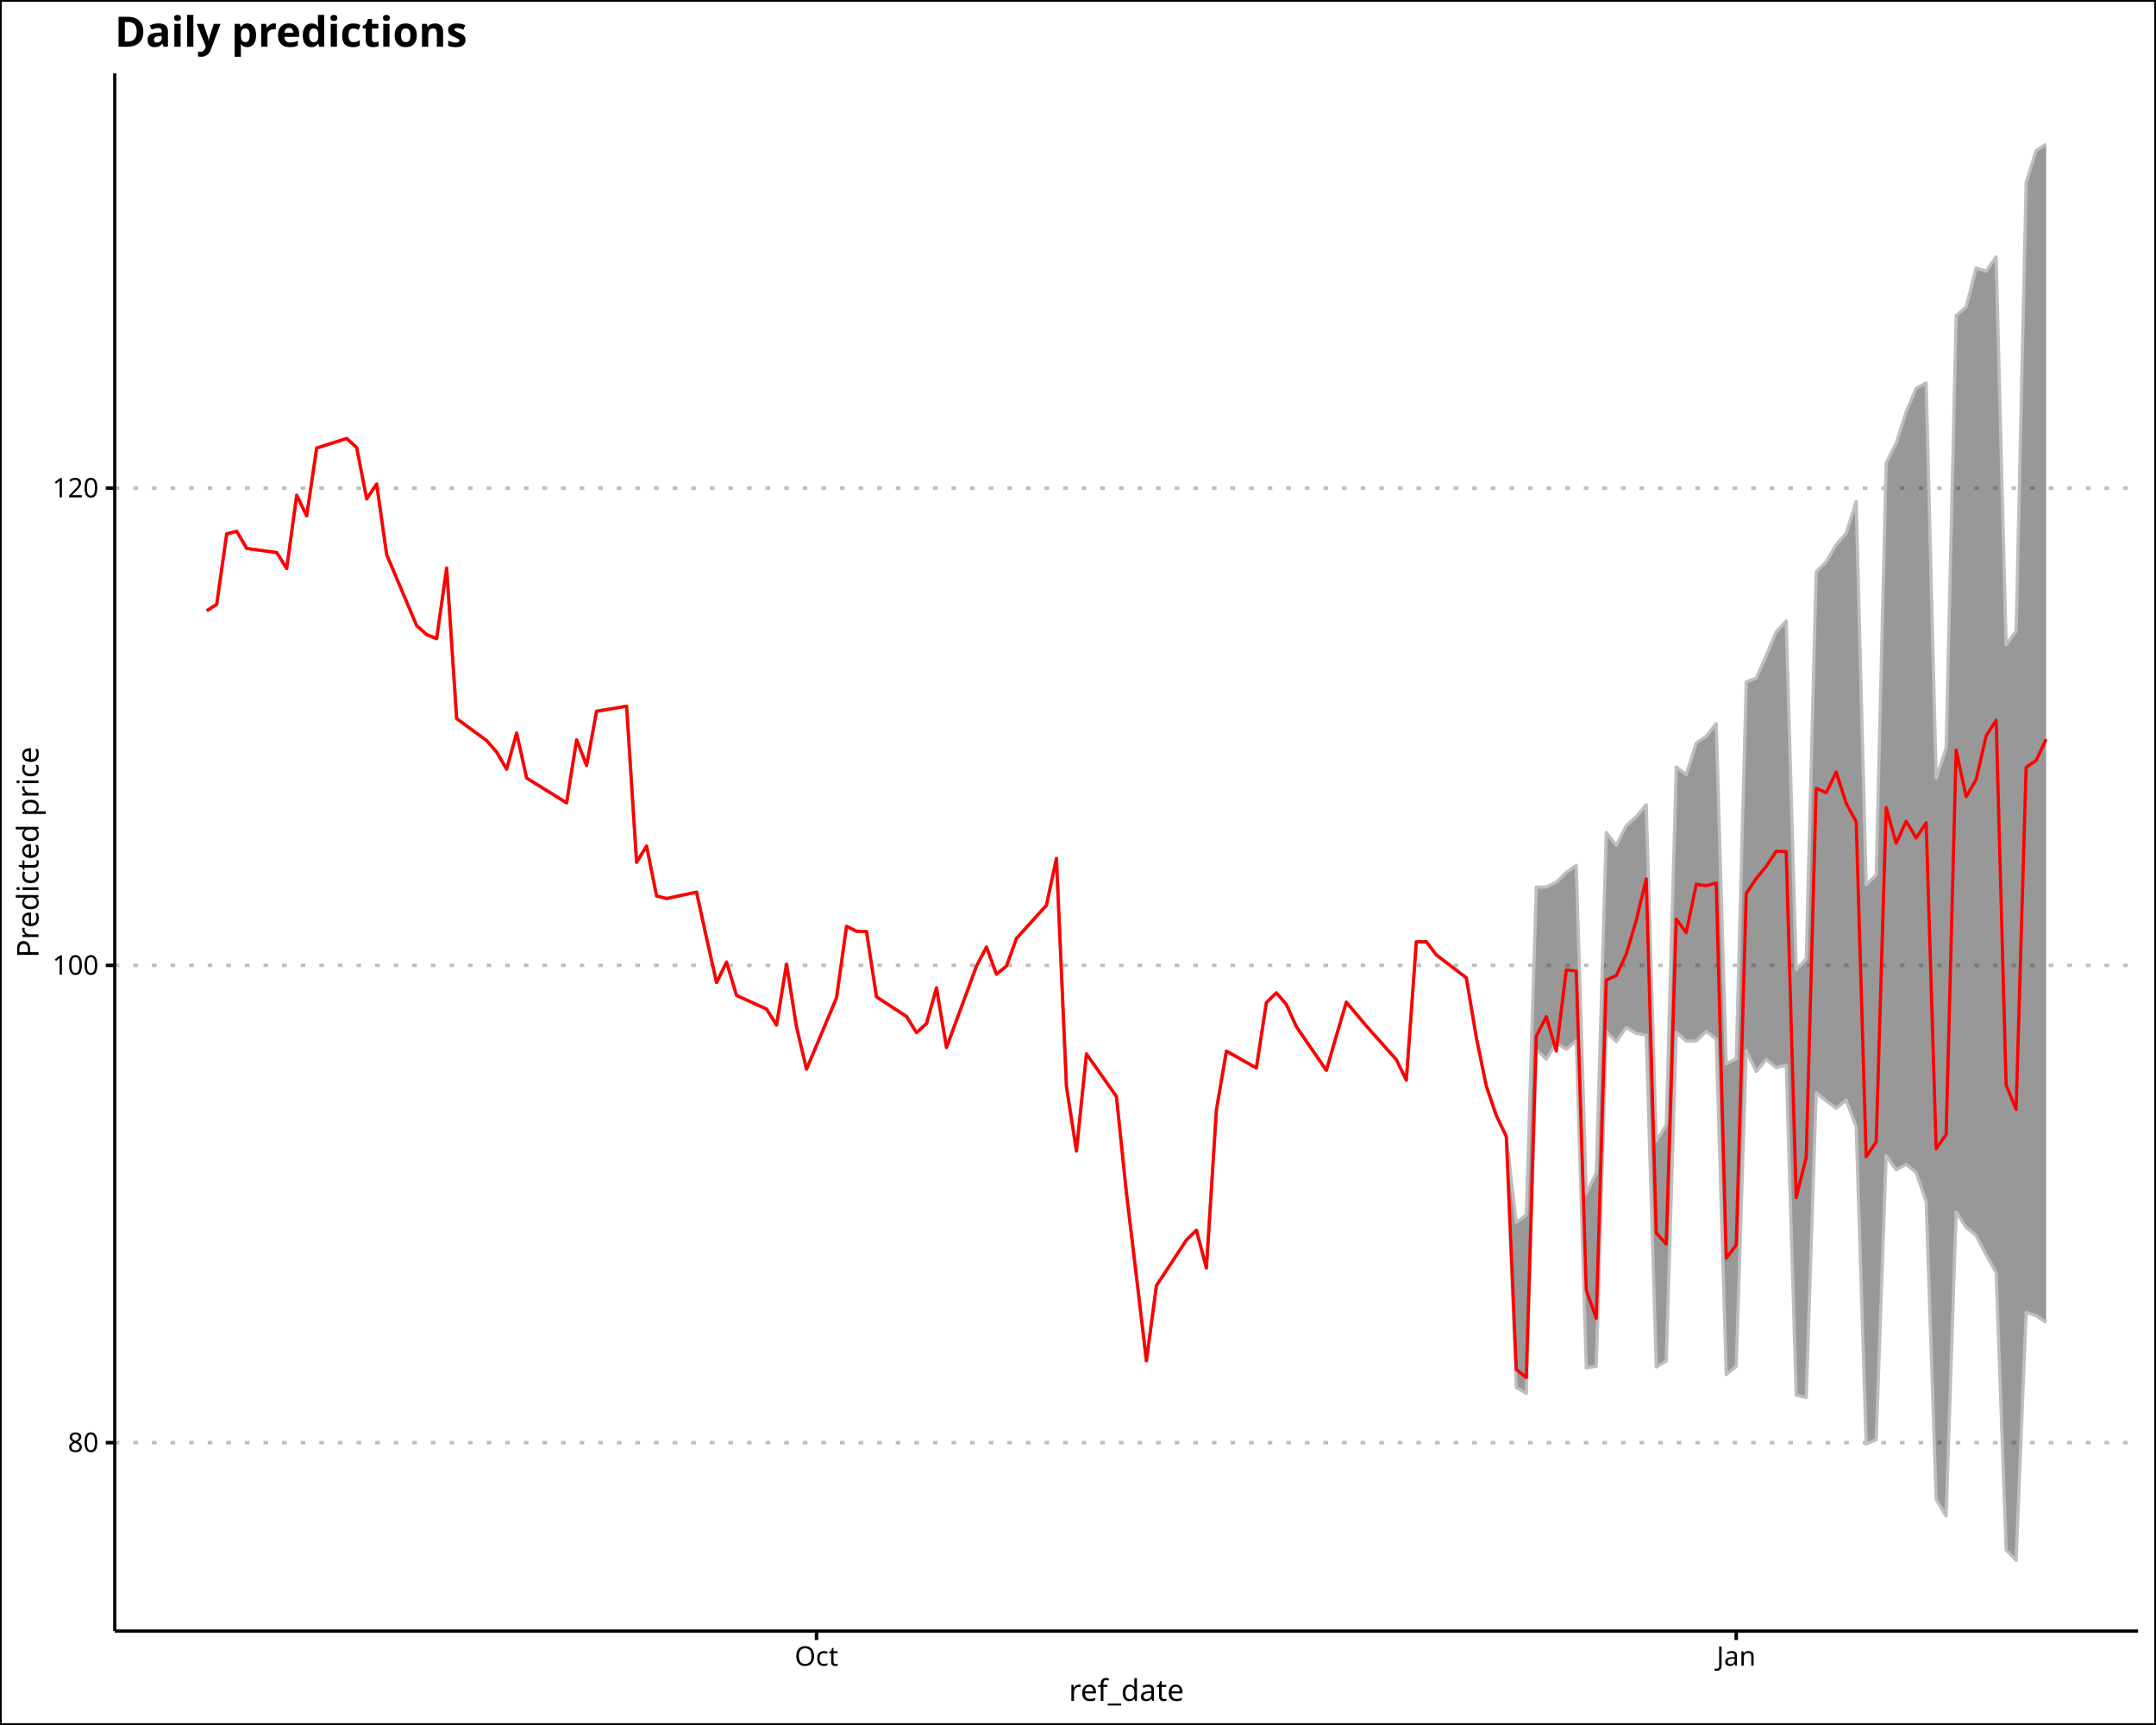
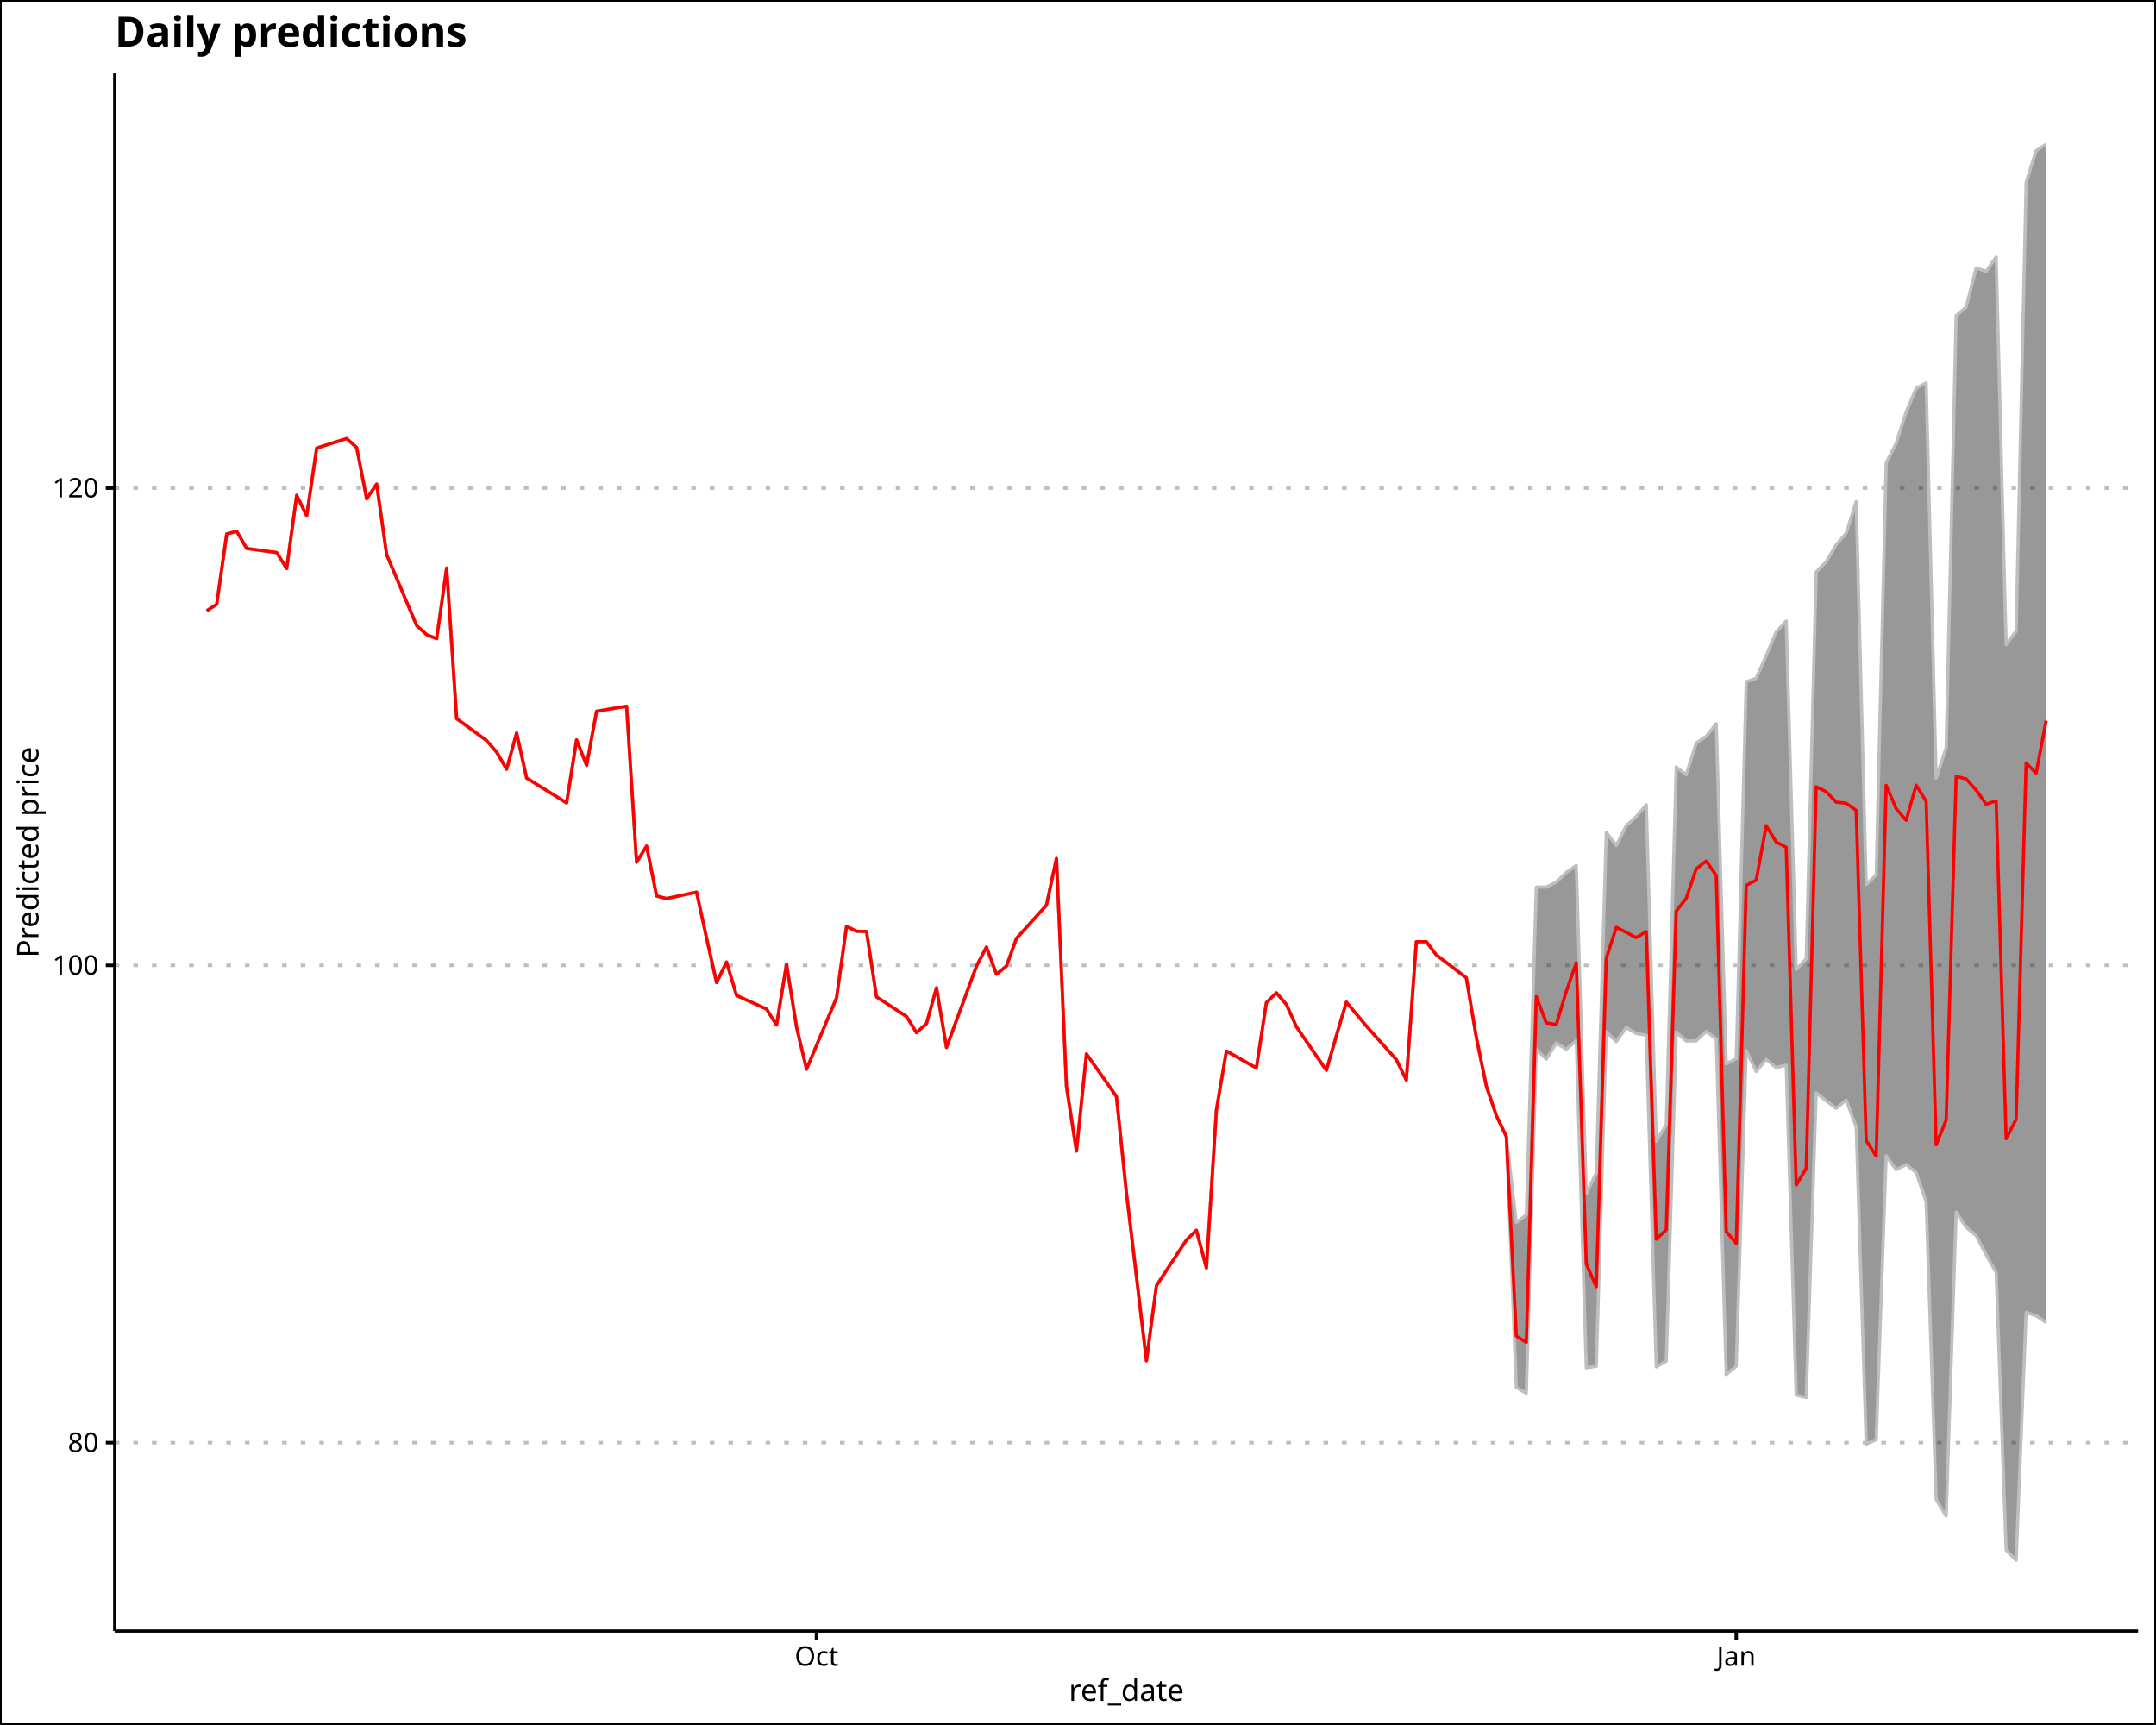
<svg xmlns="http://www.w3.org/2000/svg" class="svglite" data-engine-version="2.0" width="720.00pt" height="576.00pt" viewBox="0 0 720.00 576.00">
  <defs>
    <style type="text/css">
    .svglite line, .svglite polyline, .svglite polygon, .svglite path, .svglite rect, .svglite circle {
      fill: none;
      stroke: #000000;
      stroke-linecap: round;
      stroke-linejoin: round;
      stroke-miterlimit: 10.00;
    }
  </style>
  </defs>
  <rect width="100%" height="100%" style="stroke: none; fill: #FFFFFF;" />
  <defs>
    <clipPath id="cpMC4wMHw3MjAuMDB8MC4wMHw1NzYuMDA=">
      <rect x="0.00" y="0.00" width="720.00" height="576.00" />
    </clipPath>
  </defs>
  <g clip-path="url(#cpMC4wMHw3MjAuMDB8MC4wMHw1NzYuMDA=)">
    <rect x="-0" y="0.00" width="720.00" height="576.00" style="stroke-width: 1.16; fill: #FFFFFF;" />
  </g>
  <defs>
    <clipPath id="cpMzguMzJ8NzE0LjAyfDI0LjUwfDU0NC42Mw==">
      <rect x="38.32" y="24.50" width="675.70" height="520.14" />
    </clipPath>
  </defs>
  <g clip-path="url(#cpMzguMzJ8NzE0LjAyfDI0LjUwfDU0NC42Mw==)">
    <polyline points="38.32,481.72 714.02,481.72 " style="stroke-width: 1.16; stroke: #BEBEBE; stroke-dasharray: 1.55,4.66; stroke-linecap: butt;" />
    <polyline points="38.32,322.35 714.02,322.35 " style="stroke-width: 1.16; stroke: #BEBEBE; stroke-dasharray: 1.55,4.66; stroke-linecap: butt;" />
    <polyline points="38.32,162.98 714.02,162.98 " style="stroke-width: 1.16; stroke: #BEBEBE; stroke-dasharray: 1.55,4.66; stroke-linecap: butt;" />
    <polygon points="69.04,203.94 72.37,201.79 75.71,178.28 79.05,177.41 82.39,183.14 92.40,184.50 95.74,189.84 99.08,165.37 102.42,172.23 105.76,149.60 115.77,146.41 119.11,149.44 122.45,166.57 125.79,161.63 129.13,185.22 139.14,208.88 142.48,211.91 145.82,213.26 149.16,189.68 152.50,239.96 162.51,247.29 165.85,251.12 169.19,256.85 172.53,244.74 175.87,259.80 189.22,268.09 192.56,247.05 195.90,255.58 199.23,237.49 209.25,235.82 212.59,287.93 215.93,282.51 219.27,299.17 222.60,300.04 232.62,297.89 235.96,313.27 239.30,328.09 242.63,321.24 245.97,332.39 255.99,336.94 259.33,342.27 262.66,321.95 266.00,342.91 269.34,357.02 279.36,333.19 282.70,309.29 286.03,310.96 289.37,311.04 292.71,332.87 302.73,339.41 306.06,344.82 309.40,341.80 312.74,329.84 316.08,349.77 326.10,322.59 329.43,316.22 332.77,325.30 336.11,322.59 339.45,313.35 349.46,302.27 352.80,286.65 356.14,362.75 359.48,384.35 362.82,351.92 372.83,366.10 376.17,398.29 379.51,426.18 382.85,454.39 386.19,429.29 396.20,414.07 399.54,410.80 402.88,423.39 406.22,370.64 409.56,350.96 419.57,356.62 422.91,334.78 426.25,331.52 429.59,335.42 432.93,342.83 442.94,357.41 446.28,345.86 449.62,334.62 456.29,342.59 466.31,353.83 469.65,360.68 472.99,314.46 476.33,314.46 479.66,318.85 489.68,326.50 493.02,346.42 496.36,362.67 499.69,372.48 503.03,379.49 506.37,408.22 509.71,405.62 513.05,296.21 516.39,296.21 519.73,294.58 523.06,291.33 526.40,288.97 529.74,398.54 533.08,391.63 536.42,277.95 539.76,282.27 543.09,275.72 546.43,272.69 549.77,268.72 553.11,381.05 556.45,375.59 559.79,256.13 563.12,258.68 566.46,248.12 569.80,245.84 573.14,241.66 576.48,355.25 579.82,353.51 583.16,227.66 586.49,226.48 589.83,218.91 593.17,210.98 596.51,207.39 599.85,323.75 603.19,320.16 606.52,190.96 609.86,187.59 613.20,181.88 616.54,178.06 619.88,167.45 623.22,295.37 626.56,292.16 629.89,154.56 633.23,148.02 636.57,137.53 639.91,129.66 643.25,127.86 646.59,259.82 649.92,249.68 653.26,105.35 656.60,102.51 659.94,89.48 663.28,90.57 666.62,85.79 669.95,215.26 673.29,210.75 676.63,60.93 679.97,50.32 683.31,48.14 683.31,441.58 679.97,439.30 676.63,438.25 673.29,520.99 669.95,517.56 666.62,424.95 663.28,419.00 659.94,412.58 656.60,409.79 653.26,404.74 649.92,506.26 646.59,500.69 643.25,401.30 639.91,391.53 636.57,388.81 633.23,390.60 629.89,385.90 626.56,480.73 623.22,482.19 619.88,376.29 616.54,367.32 613.20,370.08 609.86,367.59 606.52,364.87 603.19,466.67 599.85,465.84 596.51,355.65 593.17,356.50 589.83,353.75 586.49,357.77 583.16,350.80 579.82,456.19 576.48,458.97 573.14,346.89 569.80,344.40 566.46,347.55 563.12,347.63 559.79,344.64 556.45,454.46 553.11,456.45 549.77,345.68 546.43,345.09 543.09,343.10 539.76,347.81 536.42,344.51 533.08,456.22 529.74,456.75 526.40,347.46 523.06,350.38 519.73,348.25 516.39,353.69 513.05,350.37 509.71,465.26 506.37,463.32 503.03,379.49 499.69,372.48 496.36,362.67 493.02,346.42 489.68,326.50 479.66,318.85 476.33,314.46 472.99,314.46 469.65,360.68 466.31,353.83 456.29,342.59 449.62,334.62 446.28,345.86 442.94,357.41 432.93,342.83 429.59,335.42 426.25,331.52 422.91,334.78 419.57,356.62 409.56,350.96 406.22,370.64 402.88,423.39 399.54,410.80 396.20,414.07 386.19,429.29 382.85,454.39 379.51,426.18 376.17,398.29 372.83,366.10 362.82,351.92 359.48,384.35 356.14,362.75 352.80,286.65 349.46,302.27 339.45,313.35 336.11,322.59 332.77,325.30 329.43,316.22 326.10,322.59 316.08,349.77 312.74,329.84 309.40,341.80 306.06,344.82 302.73,339.41 292.71,332.87 289.37,311.04 286.03,310.96 282.70,309.29 279.36,333.19 269.34,357.02 266.00,342.91 262.66,321.95 259.33,342.27 255.99,336.94 245.97,332.39 242.63,321.24 239.30,328.09 235.96,313.27 232.62,297.89 222.60,300.04 219.27,299.17 215.93,282.51 212.59,287.93 209.25,235.82 199.23,237.49 195.90,255.58 192.56,247.05 189.22,268.09 175.87,259.80 172.53,244.74 169.19,256.85 165.85,251.12 162.51,247.29 152.50,239.96 149.16,189.68 145.82,213.26 142.48,211.91 139.14,208.88 129.13,185.22 125.79,161.63 122.45,166.57 119.11,149.44 115.77,146.41 105.76,149.60 102.42,172.23 99.08,165.37 95.74,189.84 92.40,184.50 82.39,183.14 79.05,177.41 75.71,178.28 72.37,201.79 69.04,203.94 " style="stroke-width: 0.00; stroke: none; stroke-linecap: butt; fill: #333333; fill-opacity: 0.50;" />
    <polyline points="69.04,203.94 72.37,201.79 75.71,178.28 79.05,177.41 82.39,183.14 92.40,184.50 95.74,189.84 99.08,165.37 102.42,172.23 105.76,149.60 115.77,146.41 119.11,149.44 122.45,166.57 125.79,161.63 129.13,185.22 139.14,208.88 142.48,211.91 145.82,213.26 149.16,189.68 152.50,239.96 162.51,247.29 165.85,251.12 169.19,256.85 172.53,244.74 175.87,259.80 189.22,268.09 192.56,247.05 195.90,255.58 199.23,237.49 209.25,235.82 212.59,287.93 215.93,282.51 219.27,299.17 222.60,300.04 232.62,297.89 235.96,313.27 239.30,328.09 242.63,321.24 245.97,332.39 255.99,336.94 259.33,342.27 262.66,321.95 266.00,342.91 269.34,357.02 279.36,333.19 282.70,309.29 286.03,310.96 289.37,311.04 292.71,332.87 302.73,339.41 306.06,344.82 309.40,341.80 312.74,329.84 316.08,349.77 326.10,322.59 329.43,316.22 332.77,325.30 336.11,322.59 339.45,313.35 349.46,302.27 352.80,286.65 356.14,362.75 359.48,384.35 362.82,351.92 372.83,366.10 376.17,398.29 379.51,426.18 382.85,454.39 386.19,429.29 396.20,414.07 399.54,410.80 402.88,423.39 406.22,370.64 409.56,350.96 419.57,356.62 422.91,334.78 426.25,331.52 429.59,335.42 432.93,342.83 442.94,357.41 446.28,345.86 449.62,334.62 456.29,342.59 466.31,353.83 469.65,360.68 472.99,314.46 476.33,314.46 479.66,318.85 489.68,326.50 493.02,346.42 496.36,362.67 499.69,372.48 503.03,379.49 506.37,408.22 509.71,405.62 513.05,296.21 516.39,296.21 519.73,294.58 523.06,291.33 526.40,288.97 529.74,398.54 533.08,391.63 536.42,277.95 539.76,282.27 543.09,275.72 546.43,272.69 549.77,268.72 553.11,381.05 556.45,375.59 559.79,256.13 563.12,258.68 566.46,248.12 569.80,245.84 573.14,241.66 576.48,355.25 579.82,353.51 583.16,227.66 586.49,226.48 589.83,218.91 593.17,210.98 596.51,207.39 599.85,323.75 603.19,320.16 606.52,190.96 609.86,187.59 613.20,181.88 616.54,178.06 619.88,167.45 623.22,295.37 626.56,292.16 629.89,154.56 633.23,148.02 636.57,137.53 639.91,129.66 643.25,127.86 646.59,259.82 649.92,249.68 653.26,105.35 656.60,102.51 659.94,89.48 663.28,90.57 666.62,85.79 669.95,215.26 673.29,210.75 676.63,60.93 679.97,50.32 683.31,48.14 " style="stroke-width: 1.07; stroke: none; stroke-linecap: butt;" />
    <polyline points="683.31,441.58 679.97,439.30 676.63,438.25 673.29,520.99 669.95,517.56 666.62,424.95 663.28,419.00 659.94,412.58 656.60,409.79 653.26,404.74 649.92,506.26 646.59,500.69 643.25,401.30 639.91,391.53 636.57,388.81 633.23,390.60 629.89,385.90 626.56,480.73 623.22,482.19 619.88,376.29 616.54,367.32 613.20,370.08 609.86,367.59 606.52,364.87 603.19,466.67 599.85,465.84 596.51,355.65 593.17,356.50 589.83,353.75 586.49,357.77 583.16,350.80 579.82,456.19 576.48,458.97 573.14,346.89 569.80,344.40 566.46,347.55 563.12,347.63 559.79,344.64 556.45,454.46 553.11,456.45 549.77,345.68 546.43,345.09 543.09,343.10 539.76,347.81 536.42,344.51 533.08,456.22 529.74,456.75 526.40,347.46 523.06,350.38 519.73,348.25 516.39,353.69 513.05,350.37 509.71,465.26 506.37,463.32 503.03,379.49 499.69,372.48 496.36,362.67 493.02,346.42 489.68,326.50 479.66,318.85 476.33,314.46 472.99,314.46 469.65,360.68 466.31,353.83 456.29,342.59 449.62,334.62 446.28,345.86 442.94,357.41 432.93,342.83 429.59,335.42 426.25,331.52 422.91,334.78 419.57,356.62 409.56,350.96 406.22,370.64 402.88,423.39 399.54,410.80 396.20,414.07 386.19,429.29 382.85,454.39 379.51,426.18 376.17,398.29 372.83,366.10 362.82,351.92 359.48,384.35 356.14,362.75 352.80,286.65 349.46,302.27 339.45,313.35 336.11,322.59 332.77,325.30 329.43,316.22 326.10,322.59 316.08,349.77 312.74,329.84 309.40,341.80 306.06,344.82 302.73,339.41 292.71,332.87 289.37,311.04 286.03,310.96 282.70,309.29 279.36,333.19 269.34,357.02 266.00,342.91 262.66,321.95 259.33,342.27 255.99,336.94 245.97,332.39 242.63,321.24 239.30,328.09 235.96,313.27 232.62,297.89 222.60,300.04 219.27,299.17 215.93,282.51 212.59,287.93 209.25,235.82 199.23,237.49 195.90,255.58 192.56,247.05 189.22,268.09 175.87,259.80 172.53,244.74 169.19,256.85 165.85,251.12 162.51,247.29 152.50,239.96 149.16,189.68 145.82,213.26 142.48,211.91 139.14,208.88 129.13,185.22 125.79,161.63 122.45,166.57 119.11,149.44 115.77,146.41 105.76,149.60 102.42,172.23 99.08,165.37 95.74,189.84 92.40,184.50 82.39,183.14 79.05,177.41 75.71,178.28 72.37,201.79 69.04,203.94 " style="stroke-width: 1.07; stroke: none; stroke-linecap: butt;" />
    <polyline points="69.04,203.94 72.37,201.79 75.71,178.28 79.05,177.41 82.39,183.14 92.40,184.50 95.74,189.84 99.08,165.37 102.42,172.23 105.76,149.60 115.77,146.41 119.11,149.44 122.45,166.57 125.79,161.63 129.13,185.22 139.14,208.88 142.48,211.91 145.82,213.26 149.16,189.68 152.50,239.96 162.51,247.29 165.85,251.12 169.19,256.85 172.53,244.74 175.87,259.80 189.22,268.09 192.56,247.05 195.90,255.58 199.23,237.49 209.25,235.82 212.59,287.93 215.93,282.51 219.27,299.17 222.60,300.04 232.62,297.89 235.96,313.27 239.30,328.09 242.63,321.24 245.97,332.39 255.99,336.94 259.33,342.27 262.66,321.95 266.00,342.91 269.34,357.02 279.36,333.19 282.70,309.29 286.03,310.96 289.37,311.04 292.71,332.87 302.73,339.41 306.06,344.82 309.40,341.80 312.74,329.84 316.08,349.77 326.10,322.59 329.43,316.22 332.77,325.30 336.11,322.59 339.45,313.35 349.46,302.27 352.80,286.65 356.14,362.75 359.48,384.35 362.82,351.92 372.83,366.10 376.17,398.29 379.51,426.18 382.85,454.39 386.19,429.29 396.20,414.07 399.54,410.80 402.88,423.39 406.22,370.64 409.56,350.96 419.57,356.62 422.91,334.78 426.25,331.52 429.59,335.42 432.93,342.83 442.94,357.41 446.28,345.86 449.62,334.62 456.29,342.59 466.31,353.83 469.65,360.68 472.99,314.46 476.33,314.46 479.66,318.85 489.68,326.50 493.02,346.42 496.36,362.67 499.69,372.48 503.03,379.49 506.37,463.32 509.71,465.26 513.05,350.37 516.39,353.69 519.73,348.25 523.06,350.38 526.40,347.46 529.74,456.75 533.08,456.22 536.42,344.51 539.76,347.81 543.09,343.10 546.43,345.09 549.77,345.68 553.11,456.45 556.45,454.46 559.79,344.64 563.12,347.63 566.46,347.55 569.80,344.40 573.14,346.89 576.48,458.97 579.82,456.19 583.16,350.80 586.49,357.77 589.83,353.75 593.17,356.50 596.51,355.65 599.85,465.84 603.19,466.67 606.52,364.87 609.86,367.59 613.20,370.08 616.54,367.32 619.88,376.29 623.22,482.19 626.56,480.73 629.89,385.90 633.23,390.60 636.57,388.81 639.91,391.53 643.25,401.30 646.59,500.69 649.92,506.26 653.26,404.74 656.60,409.79 659.94,412.58 663.28,419.00 666.62,424.95 669.95,517.56 673.29,520.99 676.63,438.25 679.97,439.30 683.31,441.58 " style="stroke-width: 1.07; stroke: #BEBEBE; stroke-linecap: butt;" />
    <polyline points="69.04,203.94 72.37,201.79 75.71,178.28 79.05,177.41 82.39,183.14 92.40,184.50 95.74,189.84 99.08,165.37 102.42,172.23 105.76,149.60 115.77,146.41 119.11,149.44 122.45,166.57 125.79,161.63 129.13,185.22 139.14,208.88 142.48,211.91 145.82,213.26 149.16,189.68 152.50,239.96 162.51,247.29 165.85,251.12 169.19,256.85 172.53,244.74 175.87,259.80 189.22,268.09 192.56,247.05 195.90,255.58 199.23,237.49 209.25,235.82 212.59,287.93 215.93,282.51 219.27,299.17 222.60,300.04 232.62,297.89 235.96,313.27 239.30,328.09 242.63,321.24 245.97,332.39 255.99,336.94 259.33,342.27 262.66,321.95 266.00,342.91 269.34,357.02 279.36,333.19 282.70,309.29 286.03,310.96 289.37,311.04 292.71,332.87 302.73,339.41 306.06,344.82 309.40,341.80 312.74,329.84 316.08,349.77 326.10,322.59 329.43,316.22 332.77,325.30 336.11,322.59 339.45,313.35 349.46,302.27 352.80,286.65 356.14,362.75 359.48,384.35 362.82,351.92 372.83,366.10 376.17,398.29 379.51,426.18 382.85,454.39 386.19,429.29 396.20,414.07 399.54,410.80 402.88,423.39 406.22,370.64 409.56,350.96 419.57,356.62 422.91,334.78 426.25,331.52 429.59,335.42 432.93,342.83 442.94,357.41 446.28,345.86 449.62,334.62 456.29,342.59 466.31,353.83 469.65,360.68 472.99,314.46 476.33,314.46 479.66,318.85 489.68,326.50 493.02,346.42 496.36,362.67 499.69,372.48 503.03,379.49 506.37,408.22 509.71,405.62 513.05,296.21 516.39,296.21 519.73,294.58 523.06,291.33 526.40,288.97 529.74,398.54 533.08,391.63 536.42,277.95 539.76,282.27 543.09,275.72 546.43,272.69 549.77,268.72 553.11,381.05 556.45,375.59 559.79,256.13 563.12,258.68 566.46,248.12 569.80,245.84 573.14,241.66 576.48,355.25 579.82,353.51 583.16,227.66 586.49,226.48 589.83,218.91 593.17,210.98 596.51,207.39 599.85,323.75 603.19,320.16 606.52,190.96 609.86,187.59 613.20,181.88 616.54,178.06 619.88,167.45 623.22,295.37 626.56,292.16 629.89,154.56 633.23,148.02 636.57,137.53 639.91,129.66 643.25,127.86 646.59,259.82 649.92,249.68 653.26,105.35 656.60,102.51 659.94,89.48 663.28,90.57 666.62,85.79 669.95,215.26 673.29,210.75 676.63,60.93 679.97,50.32 683.31,48.14 " style="stroke-width: 1.07; stroke: #BEBEBE; stroke-linecap: butt;" />
-     <polyline points="69.04,203.94 72.37,201.79 75.71,178.28 79.05,177.41 82.39,183.14 92.40,184.50 95.74,189.84 99.08,165.37 102.42,172.23 105.76,149.60 115.77,146.41 119.11,149.44 122.45,166.57 125.79,161.63 129.13,185.22 139.14,208.88 142.48,211.91 145.82,213.26 149.16,189.68 152.50,239.96 162.51,247.29 165.85,251.12 169.19,256.85 172.53,244.74 175.87,259.80 189.22,268.09 192.56,247.05 195.90,255.58 199.23,237.49 209.25,235.82 212.59,287.93 215.93,282.51 219.27,299.17 222.60,300.04 232.62,297.89 235.96,313.27 239.30,328.09 242.63,321.24 245.97,332.39 255.99,336.94 259.33,342.27 262.66,321.95 266.00,342.91 269.34,357.02 279.36,333.19 282.70,309.29 286.03,310.96 289.37,311.04 292.71,332.87 302.73,339.41 306.06,344.82 309.40,341.80 312.74,329.84 316.08,349.77 326.10,322.59 329.43,316.22 332.77,325.30 336.11,322.59 339.45,313.35 349.46,302.27 352.80,286.65 356.14,362.75 359.48,384.35 362.82,351.92 372.83,366.10 376.17,398.29 379.51,426.18 382.85,454.39 386.19,429.29 396.20,414.07 399.54,410.80 402.88,423.39 406.22,370.64 409.56,350.96 419.57,356.62 422.91,334.78 426.25,331.52 429.59,335.42 432.93,342.83 442.94,357.41 446.28,345.86 449.62,334.62 456.29,342.59 466.31,353.83 469.65,360.68 472.99,314.46 476.33,314.46 479.66,318.85 489.68,326.50 493.02,346.42 496.36,362.67 499.69,372.48 503.03,379.49 506.37,457.29 509.71,459.97 513.05,345.96 516.39,339.46 519.73,350.99 523.06,323.91 526.40,324.25 529.74,430.83 533.08,440.22 536.42,327.23 539.76,325.75 543.09,318.62 546.43,307.27 549.77,293.45 553.11,411.72 556.45,415.40 559.79,306.90 563.12,311.44 566.46,295.28 569.80,295.74 573.14,294.86 576.48,420.16 579.82,415.69 583.16,298.37 586.49,293.36 589.83,289.29 593.17,284.23 596.51,284.35 599.85,399.87 603.19,386.46 606.52,263.22 609.86,264.68 613.20,257.81 616.54,268.25 619.88,274.37 623.22,386.27 626.56,381.32 629.89,269.66 633.23,281.58 636.57,274.23 639.91,279.82 643.25,274.71 646.59,383.57 649.92,378.83 653.26,250.44 656.60,266.04 659.94,260.30 663.28,245.71 666.62,240.48 669.95,362.30 673.29,370.45 676.63,256.24 679.97,253.91 683.31,246.84 " style="stroke-width: 1.07; stroke: #FF0000; stroke-linecap: butt;" />
+     <polyline points="69.04,203.94 72.37,201.79 75.71,178.28 79.05,177.41 82.39,183.14 92.40,184.50 95.74,189.84 99.08,165.37 102.42,172.23 105.76,149.60 115.77,146.41 119.11,149.44 122.45,166.57 125.79,161.63 129.13,185.22 139.14,208.88 142.48,211.91 145.82,213.26 149.16,189.68 152.50,239.96 162.51,247.29 165.85,251.12 169.19,256.85 172.53,244.74 175.87,259.80 189.22,268.09 192.56,247.05 195.90,255.58 199.23,237.49 209.25,235.82 212.59,287.93 215.93,282.51 219.27,299.17 222.60,300.04 232.62,297.89 235.96,313.27 239.30,328.09 242.63,321.24 245.97,332.39 255.99,336.94 259.33,342.27 262.66,321.95 266.00,342.91 269.34,357.02 279.36,333.19 282.70,309.29 286.03,310.96 289.37,311.04 292.71,332.87 302.73,339.41 306.06,344.82 309.40,341.80 312.74,329.84 316.08,349.77 326.10,322.59 329.43,316.22 332.77,325.30 336.11,322.59 339.45,313.35 349.46,302.27 352.80,286.65 356.14,362.75 359.48,384.35 362.82,351.92 372.83,366.10 376.17,398.29 379.51,426.18 382.85,454.39 386.19,429.29 396.20,414.07 399.54,410.80 402.88,423.39 406.22,370.64 409.56,350.96 419.57,356.62 422.91,334.78 426.25,331.52 429.59,335.42 432.93,342.83 442.94,357.41 446.28,345.86 449.62,334.62 456.29,342.59 466.31,353.83 469.65,360.68 472.99,314.46 476.33,314.46 479.66,318.85 489.68,326.50 493.02,346.42 496.36,362.67 499.69,372.48 503.03,379.49 506.37,446.12 509.71,448.23 513.05,332.77 516.39,341.57 519.73,342.10 523.06,331.05 526.40,321.44 529.74,422.06 533.08,429.64 536.42,320.04 539.76,309.63 543.09,311.34 546.43,313.07 549.77,311.11 553.11,413.78 556.45,410.61 559.79,304.20 563.12,299.98 566.46,290.09 569.80,287.54 573.14,292.34 576.48,411.22 579.82,415.15 583.16,295.64 586.49,293.89 589.83,275.72 593.17,281.17 596.51,282.91 599.85,395.69 603.19,390.15 606.52,262.69 609.86,264.36 613.20,267.84 616.54,268.22 619.88,270.59 623.22,380.84 626.56,385.99 629.89,262.23 633.23,270.02 636.57,273.93 639.91,262.20 643.25,267.55 646.59,382.27 649.92,374.01 653.26,259.27 656.60,260.08 659.94,263.83 663.28,268.54 666.62,267.43 669.95,380.22 673.29,373.72 676.63,254.72 679.97,258.21 683.31,240.64 " style="stroke-width: 1.07; stroke: #FF0000; stroke-linecap: butt;" />
  </g>
  <g clip-path="url(#cpMC4wMHw3MjAuMDB8MC4wMHw1NzYuMDA=)">
    <polyline points="38.32,544.63 38.32,24.50 " style="stroke-width: 1.07; stroke-linecap: butt;" />
    <text x="32.94" y="484.82" text-anchor="end" style="font-size: 9.00px; font-family: sans;" textLength="10.01px" lengthAdjust="spacingAndGlyphs">80</text>
    <text x="32.94" y="325.45" text-anchor="end" style="font-size: 9.00px; font-family: sans;" textLength="15.02px" lengthAdjust="spacingAndGlyphs">100</text>
    <text x="32.94" y="166.08" text-anchor="end" style="font-size: 9.00px; font-family: sans;" textLength="15.02px" lengthAdjust="spacingAndGlyphs">120</text>
    <polyline points="35.33,481.72 38.32,481.72 " style="stroke-width: 1.16; stroke-linecap: butt;" />
    <polyline points="35.33,322.35 38.32,322.35 " style="stroke-width: 1.16; stroke-linecap: butt;" />
    <polyline points="35.33,162.98 38.32,162.98 " style="stroke-width: 1.16; stroke-linecap: butt;" />
    <polyline points="38.32,544.63 714.02,544.63 " style="stroke-width: 1.07; stroke-linecap: butt;" />
    <polyline points="272.68,547.62 272.68,544.63 " style="stroke-width: 1.16; stroke-linecap: butt;" />
    <polyline points="579.82,547.62 579.82,544.63 " style="stroke-width: 1.16; stroke-linecap: butt;" />
    <text x="272.68" y="556.21" text-anchor="middle" style="font-size: 9.00px; font-family: sans;" textLength="14.01px" lengthAdjust="spacingAndGlyphs">Oct</text>
    <text x="579.82" y="556.21" text-anchor="middle" style="font-size: 9.00px; font-family: sans;" textLength="14.52px" lengthAdjust="spacingAndGlyphs">Jan</text>
    <text x="376.17" y="567.95" text-anchor="middle" style="font-size: 10.00px; font-family: sans;" textLength="36.70px" lengthAdjust="spacingAndGlyphs">ref_date</text>
    <text transform="translate(12.86,284.56) rotate(-90)" text-anchor="middle" style="font-size: 10.00px; font-family: sans;" textLength="66.71px" lengthAdjust="spacingAndGlyphs">Predicted price</text>
    <text x="38.32" y="15.61" style="font-size: 14.00px; font-weight: bold; font-family: sans;" textLength="102.72px" lengthAdjust="spacingAndGlyphs">Daily predictions</text>
  </g>
</svg>
